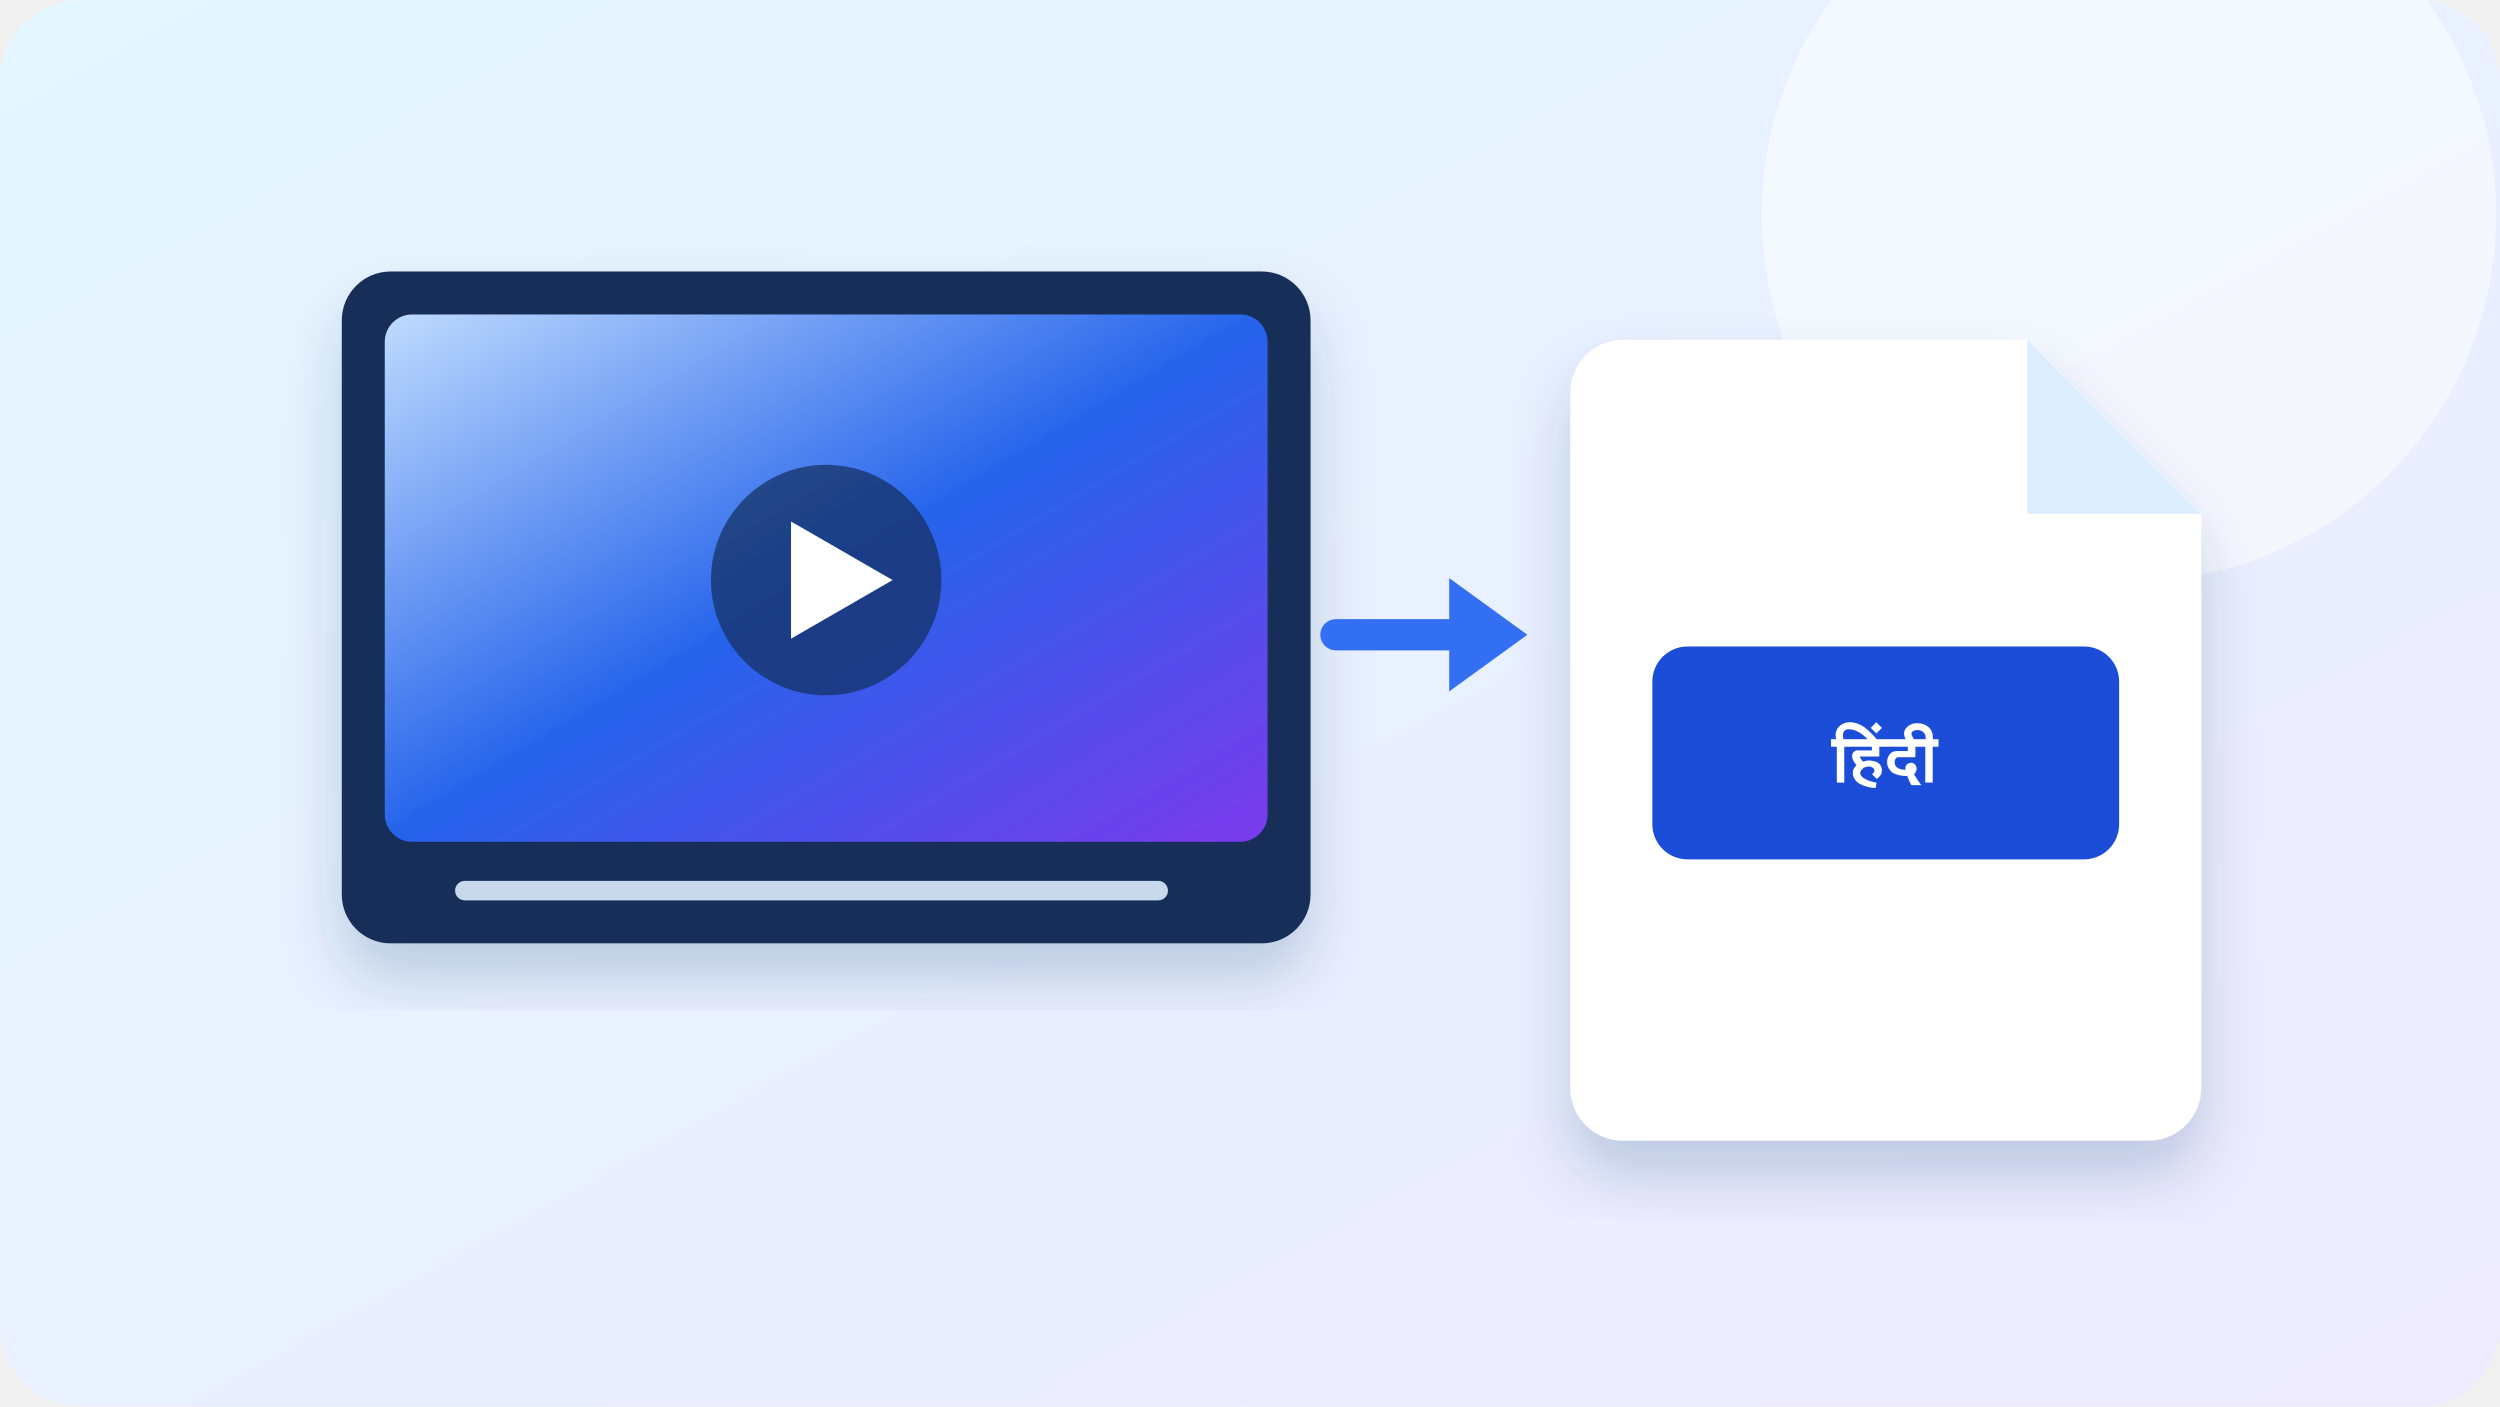
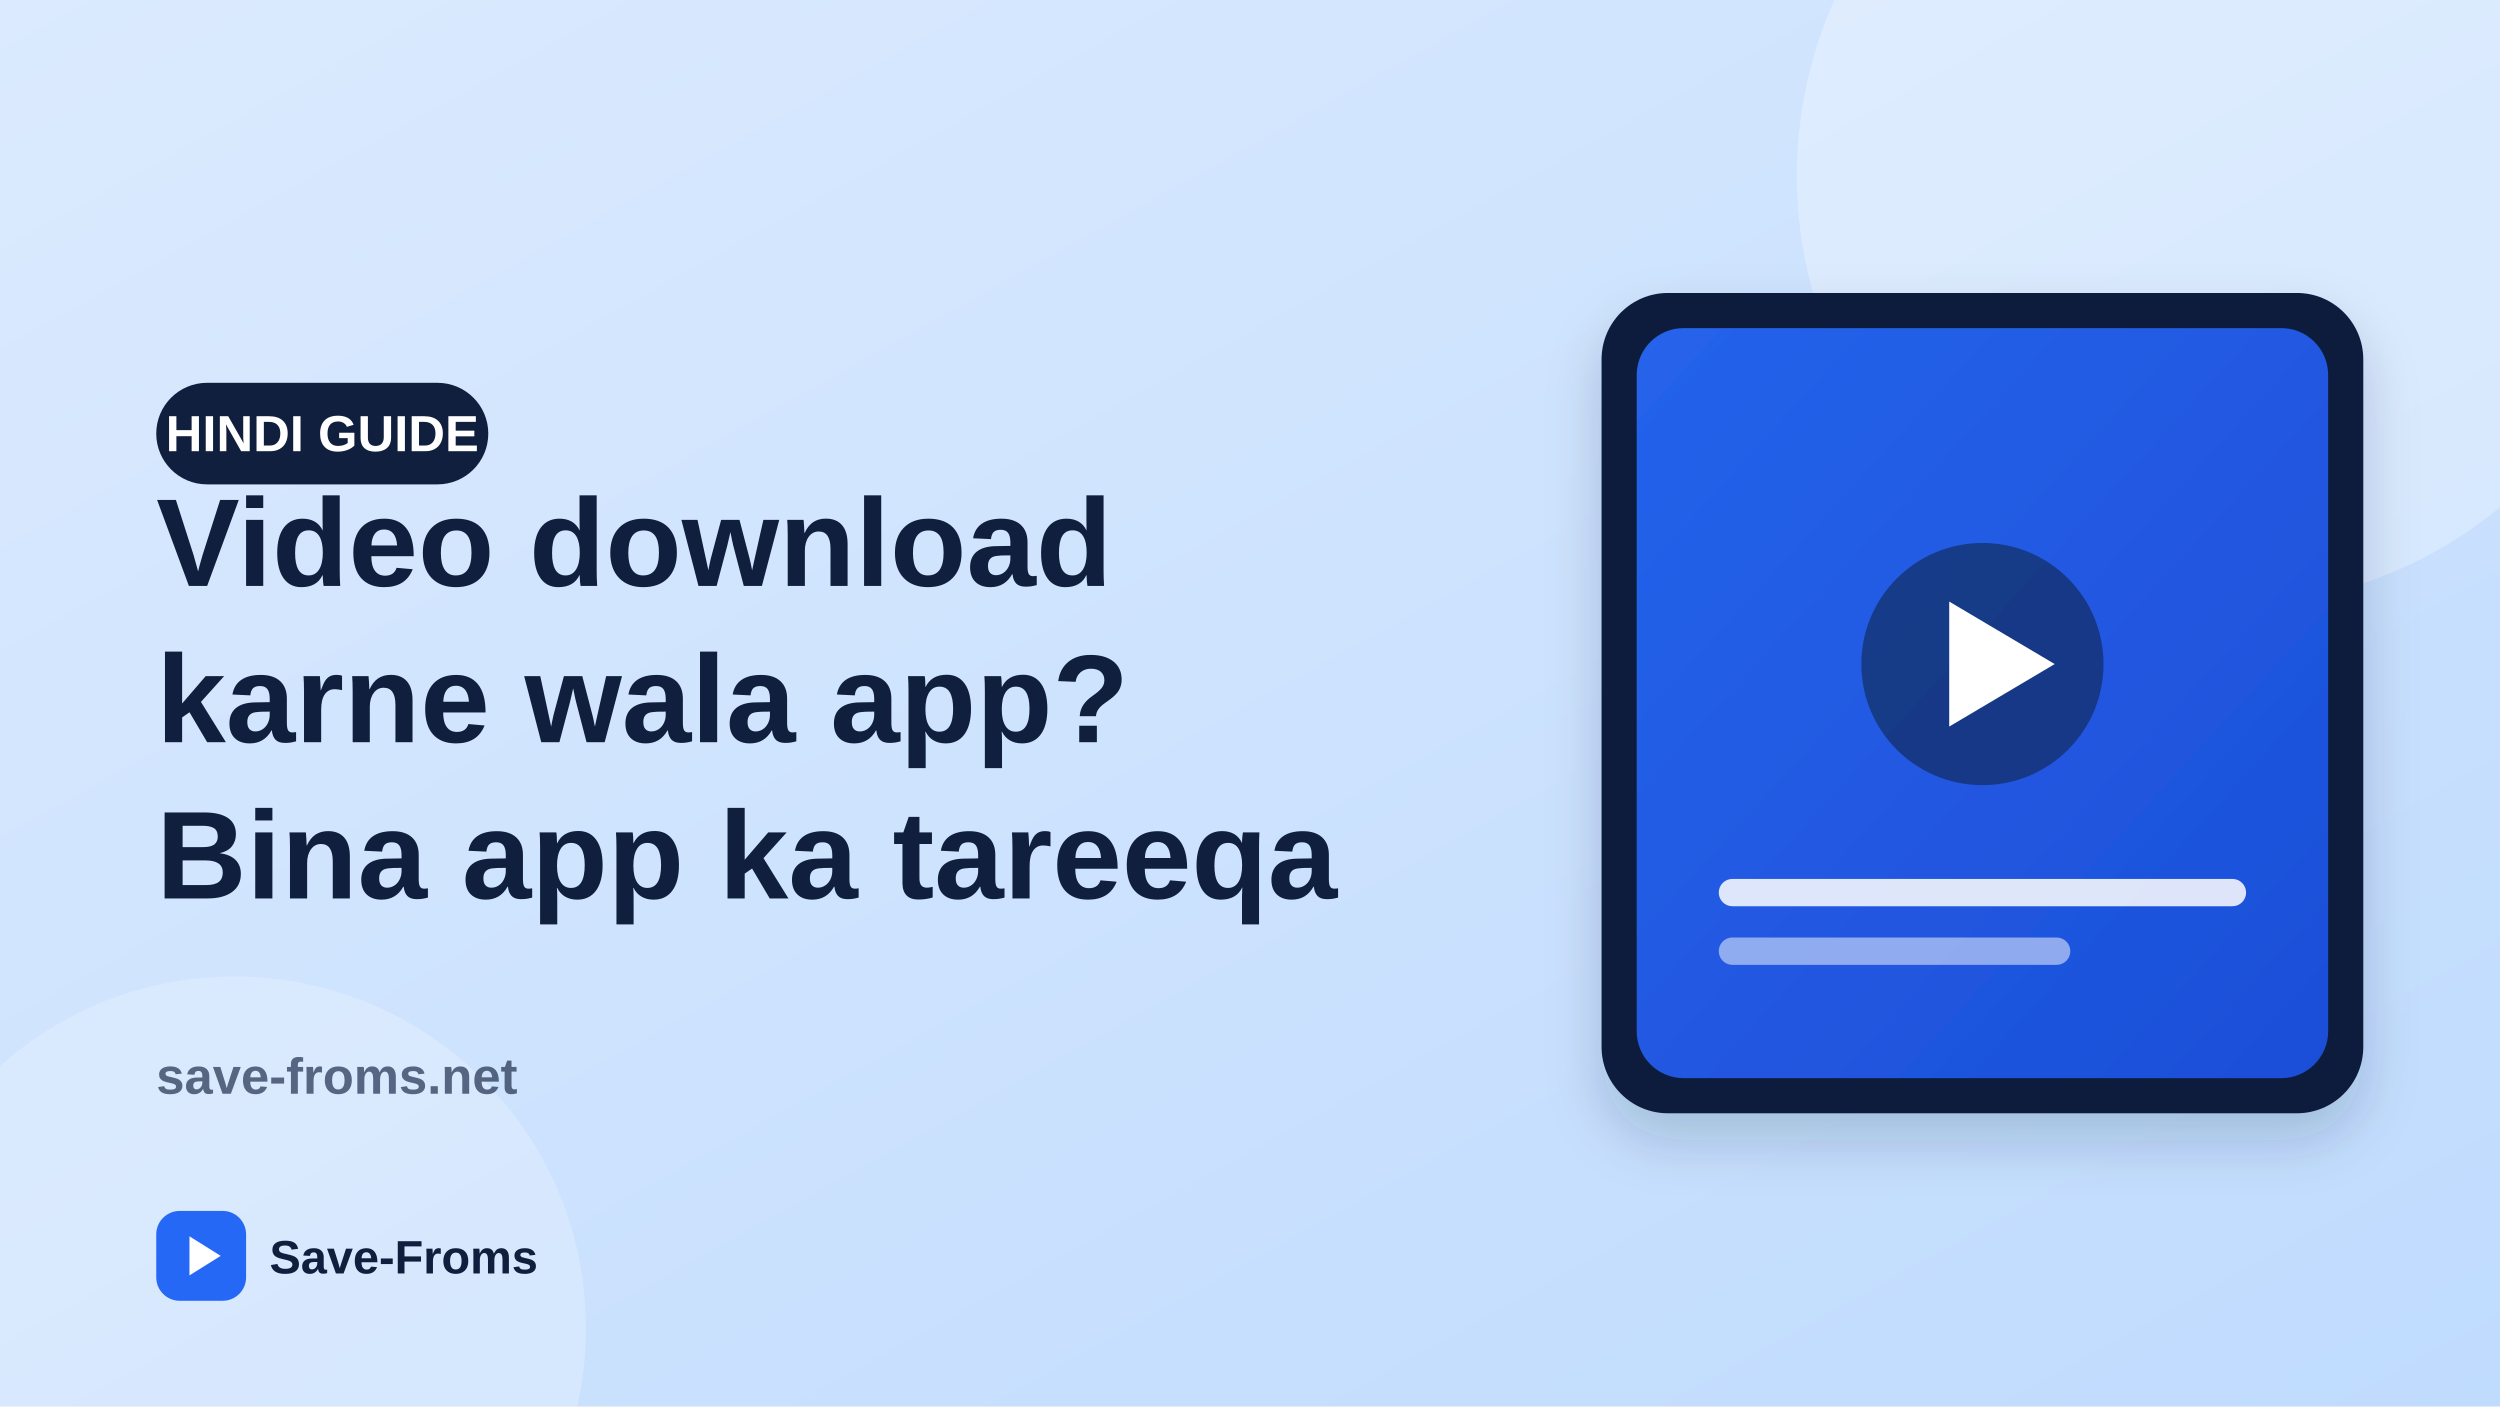
- <svg xmlns="http://www.w3.org/2000/svg" viewBox="0 0 1280 720">
+ <svg xmlns="http://www.w3.org/2000/svg" viewBox="0 0 1280 720" width="1280" height="720">
  <defs>
-     <linearGradient id="a" x1="0" x2="1" y1="0" y2="1">
-       <stop stop-color="#e4f6ff" />
-       <stop offset="1" stop-color="#eeeaff" />
+     <linearGradient id="bg" x1="0" x2="1" y1="0" y2="1">
+       <stop stop-color="#dbeafe" />
+       <stop offset="1" stop-color="#bfdbfe" />
    </linearGradient>
-     <linearGradient id="b" x1="0" x2="1" y1="0" y2="1">
-       <stop stop-color="#bfdbfe" />
-       <stop offset=".5" stop-color="#2563eb" />
-       <stop offset="1" stop-color="#7c3aed" />
+     <linearGradient id="card" x1="0" x2="1" y1="0" y2="1">
+       <stop stop-color="#2563eb" />
+       <stop offset="1" stop-color="#1d4ed8" />
    </linearGradient>
-     <filter id="s">
-       <feDropShadow dx="0" dy="18" stdDeviation="15" flood-color="#13376b" flood-opacity=".2" />
+     <filter id="sh">
+       <feDropShadow dx="0" dy="14" stdDeviation="14" flood-color="#0f1f3d" flood-opacity=".18" />
    </filter>
  </defs>
-   <rect width="1280" height="720" rx="42" fill="url(#a)" />
-   <circle cx="1090" cy="110" r="188" fill="#fff" opacity=".5" />
-   <g filter="url(#s)">
-     <rect x="175" y="139" width="496" height="344" rx="25" fill="#142f58" />
-     <rect x="197" y="161" width="452" height="270" rx="14" fill="url(#b)" />
-     <circle cx="423" cy="297" r="59" fill="#152f5f" opacity=".72" />
-     <path d="m405 267 52 30-52 30Z" fill="#fff" />
-     <rect x="233" y="451" width="365" height="10" rx="5" fill="#c8d9ec" />
+   <rect width="1280" height="720" rx="0" fill="url(#bg)" />
+   <circle cx="1140" cy="90" r="220" fill="#fff" opacity=".28" />
+   <circle cx="120" cy="680" r="180" fill="#fff" opacity=".22" />
+   <g filter="url(#sh)" transform="translate(820,150)">
+     <rect width="390" height="420" rx="34" fill="#0f1f3d" />
+     <rect x="18" y="18" width="354" height="384" rx="24" fill="url(#card)" />
+     <circle cx="195" cy="190" r="62" fill="#0f1f3d" opacity=".55" />
+     <path d="m178 158 54 32-54 32Z" fill="#fff" />
+     <rect x="60" y="300" width="270" height="14" rx="7" fill="#fff" opacity=".85" />
+     <rect x="60" y="330" width="180" height="14" rx="7" fill="#fff" opacity=".5" />
  </g>
-   <g filter="url(#s)">
-     <path d="M831 174h207l89 89v294a27 27 0 0 1-27 27H831a27 27 0 0 1-27-27V201a27 27 0 0 1 27-27Z" fill="#fff" />
-     <path d="M1038 174v89h89" fill="#dcedff" />
-     <rect x="846" y="331" width="239" height="109" rx="18" fill="#1d4ed8" />
-     <text x="965" y="400" text-anchor="middle" fill="#fff" font-family="Arial" font-size="34" font-weight="700">हिंदी</text>
+   <rect x="80" y="196" width="170" height="52" rx="26" fill="#0f1f3d" />
+   <text x="165" y="231" text-anchor="middle" fill="#fff" font-family="'DM Sans','Segoe UI',Arial,sans-serif" font-size="26" font-weight="800">HINDI GUIDE</text>
+   <text x="80" y="300" text-anchor="start" fill="#0f1f3d" font-family="'DM Sans','Segoe UI',Arial,sans-serif" font-size="64" font-weight="800">Video download</text>
+   <text x="80" y="380" text-anchor="start" fill="#0f1f3d" font-family="'DM Sans','Segoe UI',Arial,sans-serif" font-size="64" font-weight="800">karne wala app?</text>
+   <text x="80" y="460" text-anchor="start" fill="#0f1f3d" font-family="'DM Sans','Segoe UI',Arial,sans-serif" font-size="64" font-weight="800">Bina app ka tareeqa</text>
+   <text x="80" y="560" text-anchor="start" fill="#0f1f3d" opacity=".65" font-family="'DM Sans','Segoe UI',Arial,sans-serif" font-size="26" font-weight="600">save-froms.net</text>
+   <g transform="translate(80,620)">
+     <rect width="46" height="46" rx="12" fill="#2668f6" />
+     <path d="m17 13 16 10-16 10Z" fill="#fff" />
+     <text x="58" y="32" text-anchor="start" fill="#0f1f3d" font-family="'DM Sans','Segoe UI',Arial,sans-serif" font-size="24" font-weight="800">Save-Froms</text>
  </g>
-   <path d="M684 325h83" stroke="#336ff2" stroke-width="16" stroke-linecap="round" />
-   <path d="m742 296 40 29-40 29Z" fill="#336ff2" />
</svg>
